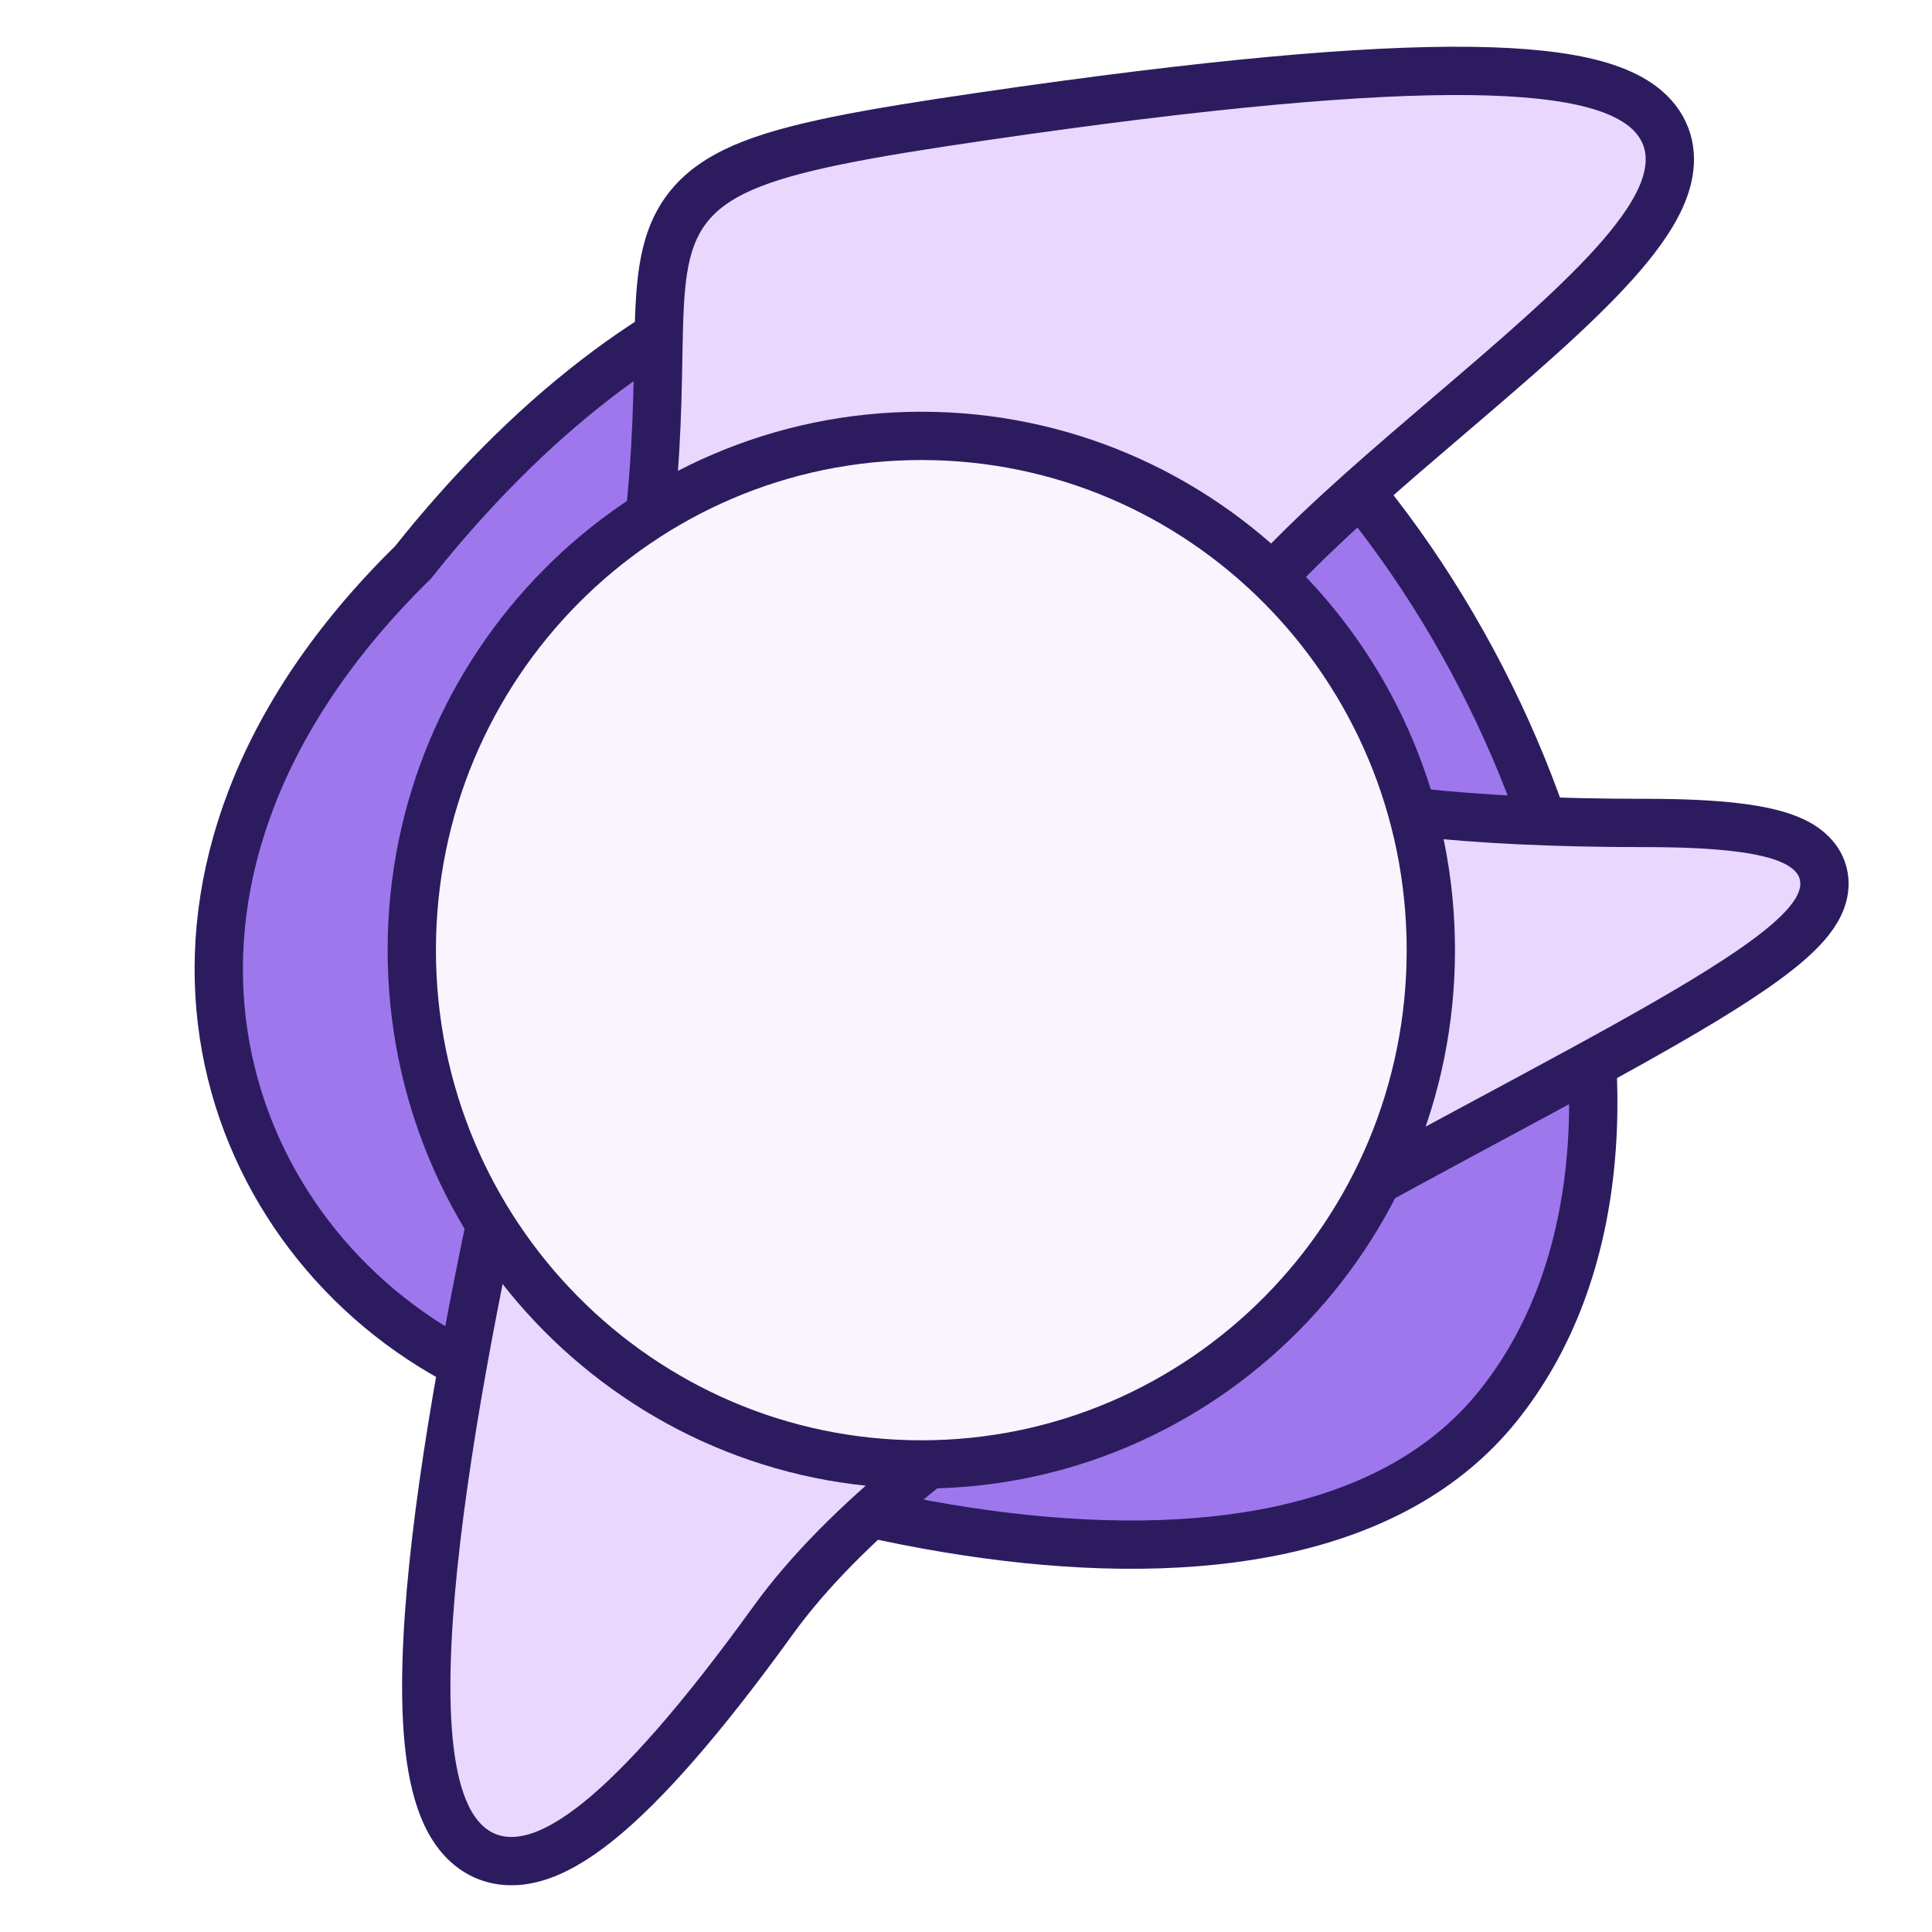
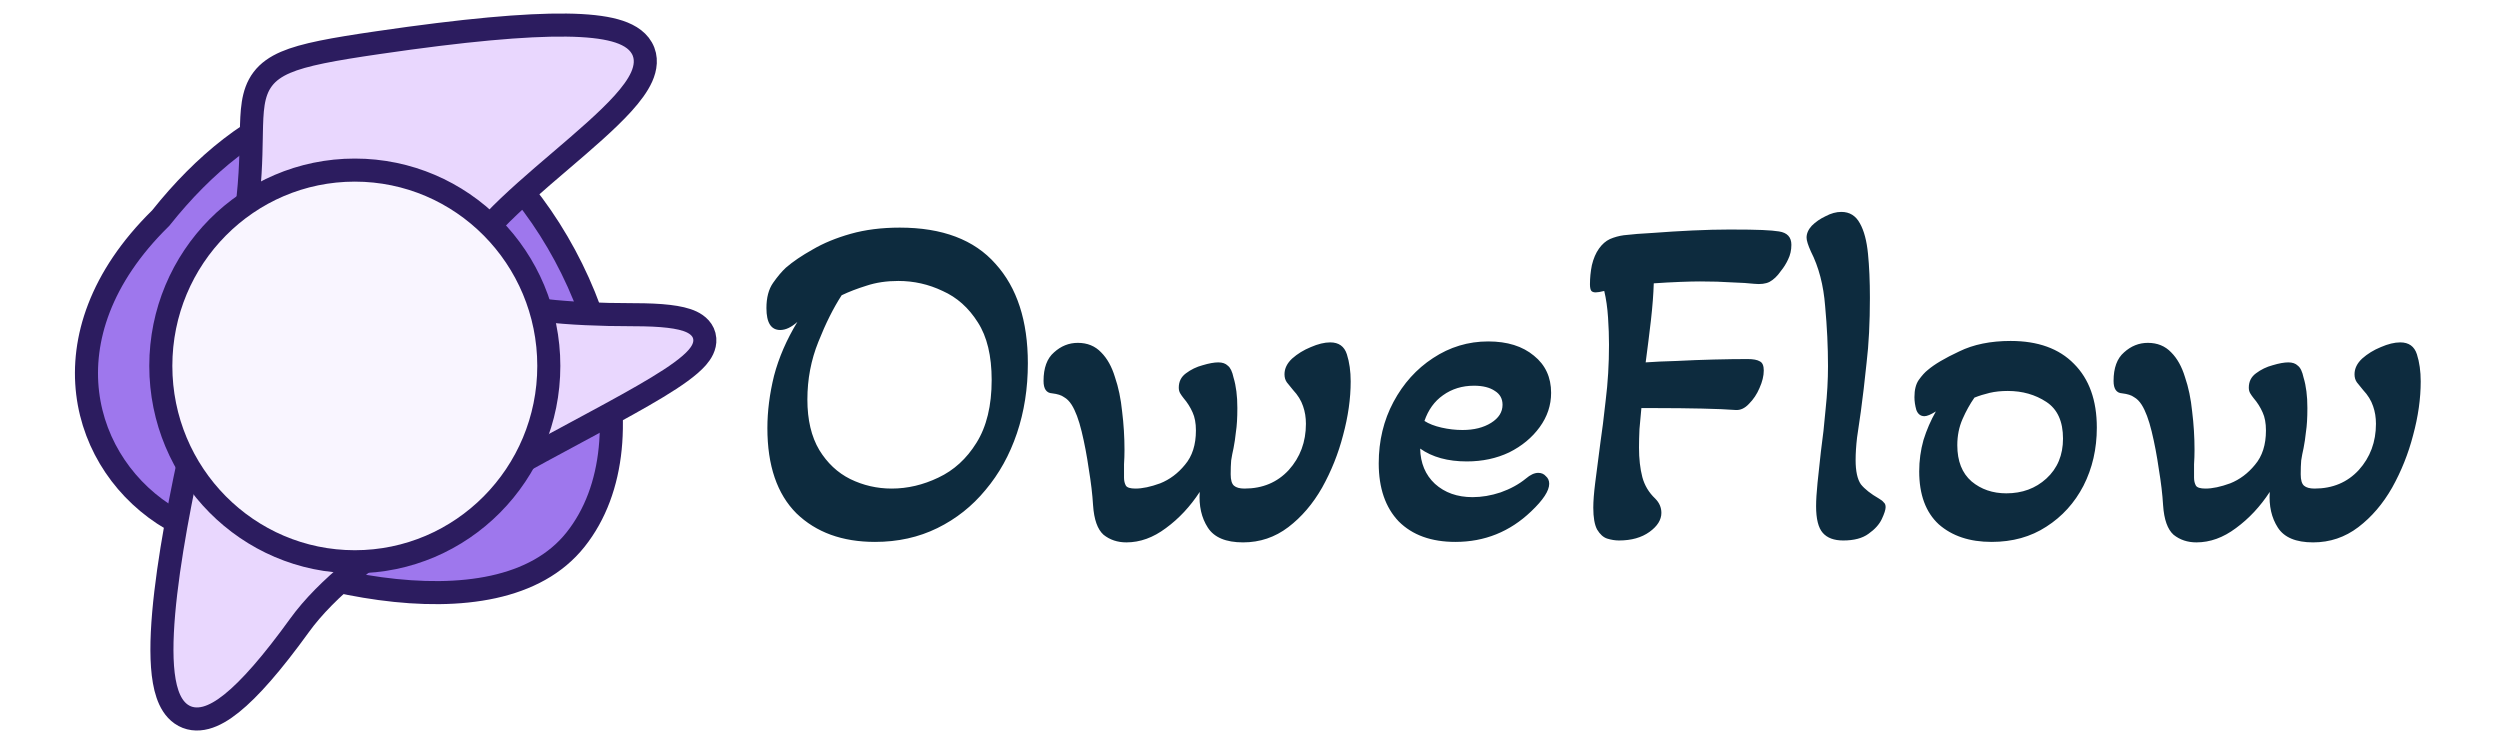
- <svg xmlns="http://www.w3.org/2000/svg" width="124" height="124" viewBox="0 0 124 124" fill="none">
-   <path d="M26.442 36.161L26.508 36.096L26.567 36.022C33.714 27.055 42.257 20.108 51.287 17.308C60.222 14.538 69.77 15.779 79.227 23.451C88.802 31.219 96.566 43.608 100.139 56.289C103.721 69.004 103.001 81.636 96.188 90.185C89.478 98.605 76.826 100.309 63.304 98.472C49.894 96.65 36.277 91.42 28.413 86.831C20.77 82.371 15.328 74.597 14.24 65.552C13.156 56.544 16.37 46.067 26.442 36.161Z" fill="#9E77ED" stroke="#2C1C5F" stroke-width="3.1" />
-   <path d="M49.622 103.995C54.161 97.711 62.17 91.528 71.252 85.752C79.374 80.588 88.207 75.838 95.921 71.689C96.804 71.214 97.673 70.747 98.524 70.288C102.652 68.062 106.384 66.021 109.36 64.216C112.283 62.443 114.665 60.79 115.937 59.319C116.547 58.612 117.18 57.636 117.089 56.501C116.985 55.212 116.04 54.43 115.11 53.99C114.177 53.548 112.92 53.269 111.41 53.091C109.874 52.909 107.96 52.82 105.643 52.82C93.787 52.82 86.237 51.843 81.774 50.266C79.55 49.479 78.234 48.591 77.508 47.733C76.826 46.926 76.594 46.066 76.702 45.07C76.817 44.01 77.328 42.745 78.27 41.277C79.204 39.822 80.499 38.262 82.058 36.623C85.166 33.358 89.173 29.934 93.109 26.572L93.168 26.522C97.078 23.181 100.943 19.877 103.572 16.963C104.882 15.51 105.975 14.058 106.598 12.664C107.223 11.264 107.48 9.661 106.643 8.192C105.846 6.794 104.289 5.946 102.369 5.419C100.408 4.881 97.773 4.596 94.388 4.554C87.606 4.47 77.482 5.363 62.996 7.483C55.562 8.571 50.76 9.429 47.729 10.737C46.165 11.412 44.955 12.252 44.086 13.4C43.219 14.545 42.794 15.862 42.567 17.305C42.343 18.723 42.295 20.378 42.259 22.24C42.255 22.484 42.25 22.733 42.246 22.987C42.215 24.7 42.18 26.639 42.047 28.888C41.743 34.033 40.924 40.81 38.448 49.856C37.233 54.294 30.17 80.26 27.998 98.811C27.454 103.451 27.207 107.703 27.454 111.071C27.578 112.754 27.829 114.281 28.263 115.551C28.691 116.804 29.351 117.965 30.403 118.701C31.52 119.483 32.843 119.623 34.208 119.262C35.518 118.915 36.908 118.102 38.384 116.918C41.34 114.543 45.034 110.349 49.622 103.995Z" fill="#E9D7FE" stroke="#2C1C5F" stroke-width="3.1" />
-   <path d="M91.834 60.983C91.834 79.226 77.18 93.991 59.132 93.991C41.083 93.991 26.429 79.226 26.429 60.983C26.429 42.741 41.083 27.976 59.132 27.976C77.18 27.976 91.834 42.741 91.834 60.983Z" fill="#F9F5FF" stroke="#2C1C5F" stroke-width="3.1" />
+ <svg xmlns="http://www.w3.org/2000/svg" width="336" height="100" viewBox="0 0 336 100" fill="none">
+   <path d="M21.533 29.378L21.599 29.312L21.658 29.239C27.4 22.034 34.244 16.48 41.449 14.246C48.558 12.042 56.155 13.022 63.706 19.147C71.374 25.368 77.603 35.303 80.469 45.476C83.346 55.684 82.747 65.754 77.338 72.541C72.032 79.198 61.978 80.594 51.09 79.114C40.316 77.65 29.372 73.446 23.062 69.764C16.975 66.212 12.646 60.023 11.78 52.828C10.919 45.672 13.466 37.312 21.533 29.378Z" fill="#9E77ED" stroke="#2C1C5F" stroke-width="3.1" />
+   <path d="M40.261 84.043C43.886 79.024 50.303 74.063 57.623 69.408C64.162 65.25 71.276 61.424 77.498 58.078C78.21 57.695 78.91 57.318 79.597 56.948C82.926 55.153 85.942 53.504 88.349 52.043C90.703 50.616 92.664 49.261 93.724 48.034C94.229 47.45 94.809 46.582 94.725 45.541C94.629 44.346 93.752 43.645 92.959 43.269C92.163 42.892 91.111 42.662 89.882 42.517C88.627 42.369 87.071 42.297 85.196 42.297C75.641 42.297 69.595 41.508 66.047 40.254C64.28 39.629 63.274 38.937 62.736 38.3C62.241 37.716 62.076 37.105 62.155 36.379C62.24 35.589 62.627 34.614 63.373 33.45C64.112 32.299 65.143 31.056 66.393 29.742C68.889 27.119 72.111 24.367 75.291 21.65L75.33 21.616C78.478 18.927 81.613 16.249 83.748 13.881C84.812 12.701 85.718 11.502 86.24 10.335C86.764 9.162 87.005 7.759 86.263 6.458C85.561 5.227 84.212 4.513 82.635 4.081C81.018 3.637 78.864 3.406 76.123 3.372C70.629 3.304 62.446 4.028 50.76 5.738C44.777 6.613 40.86 7.31 38.372 8.384C37.08 8.942 36.055 9.646 35.314 10.625C34.575 11.602 34.22 12.717 34.032 13.909C33.848 15.076 33.809 16.431 33.78 17.929C33.776 18.127 33.773 18.328 33.769 18.533C33.744 19.914 33.716 21.472 33.609 23.279C33.365 27.41 32.708 32.854 30.717 40.127C29.738 43.702 24.036 64.665 22.281 79.651C21.842 83.4 21.64 86.851 21.841 89.595C21.942 90.966 22.148 92.226 22.509 93.283C22.864 94.324 23.425 95.328 24.347 95.973C25.333 96.663 26.495 96.778 27.664 96.469C28.778 96.174 29.937 95.49 31.142 94.522C33.559 92.582 36.556 89.172 40.261 84.043Z" fill="#E9D7FE" stroke="#2C1C5F" stroke-width="3.1" />
+   <path d="M73.76 49.18C73.76 63.729 62.074 75.499 47.687 75.499C33.3 75.499 21.613 63.729 21.613 49.18C21.613 34.632 33.3 22.861 47.687 22.861C62.074 22.861 73.76 34.632 73.76 49.18Z" fill="#F9F5FF" stroke="#2C1C5F" stroke-width="3.1" />
+   <path d="M117.6 72.832C113.205 72.832 109.685 71.552 107.04 68.992C104.437 66.389 103.136 62.571 103.136 57.536C103.136 55.275 103.435 52.928 104.032 50.496C104.672 48.064 105.717 45.653 107.168 43.264C106.357 43.989 105.589 44.352 104.864 44.352C103.627 44.352 103.008 43.371 103.008 41.408C103.008 40 103.307 38.869 103.904 38.016C104.501 37.163 105.077 36.48 105.632 35.968C106.571 35.157 107.765 34.347 109.216 33.536C110.667 32.683 112.373 31.979 114.336 31.424C116.299 30.869 118.496 30.592 120.928 30.592C126.645 30.592 130.933 32.213 133.792 35.456C136.693 38.656 138.144 43.115 138.144 48.832C138.144 52.203 137.653 55.339 136.672 58.24C135.691 61.141 134.283 63.68 132.448 65.856C130.656 68.032 128.501 69.739 125.984 70.976C123.467 72.213 120.672 72.832 117.6 72.832ZM119.84 65.664C121.973 65.664 124.064 65.173 126.112 64.192C128.203 63.211 129.909 61.653 131.232 59.52C132.597 57.344 133.28 54.528 133.28 51.072C133.28 47.829 132.661 45.248 131.424 43.328C130.187 41.365 128.608 39.957 126.688 39.104C124.811 38.208 122.827 37.76 120.736 37.76C119.157 37.76 117.728 37.973 116.448 38.4C115.211 38.784 114.101 39.211 113.12 39.68C112.011 41.387 110.965 43.477 109.984 45.952C109.003 48.384 108.512 50.965 108.512 53.696C108.512 56.427 109.045 58.688 110.112 60.48C111.179 62.229 112.565 63.531 114.272 64.384C116.021 65.237 117.877 65.664 119.84 65.664ZM151.388 72.896C150.193 72.896 149.169 72.555 148.316 71.872C147.505 71.147 147.036 69.824 146.908 67.904C146.822 66.453 146.63 64.832 146.332 63.04C146.076 61.248 145.756 59.563 145.372 57.984C144.988 56.405 144.54 55.211 144.028 54.4C143.729 53.931 143.388 53.589 143.004 53.376C142.662 53.12 142.129 52.949 141.404 52.864C140.636 52.821 140.252 52.267 140.252 51.2C140.252 49.451 140.721 48.171 141.66 47.36C142.598 46.507 143.665 46.08 144.86 46.08C146.14 46.08 147.185 46.507 147.996 47.36C148.806 48.171 149.425 49.28 149.852 50.688C150.321 52.053 150.641 53.589 150.812 55.296C151.025 57.003 151.132 58.731 151.132 60.48C151.132 61.12 151.11 61.76 151.068 62.4C151.068 62.997 151.068 63.595 151.068 64.192C151.068 64.619 151.153 64.981 151.324 65.28C151.494 65.536 151.921 65.664 152.604 65.664C153.542 65.664 154.652 65.429 155.932 64.96C157.212 64.448 158.321 63.616 159.26 62.464C160.241 61.312 160.732 59.776 160.732 57.856C160.732 56.875 160.582 56.064 160.284 55.424C159.985 54.741 159.58 54.101 159.068 53.504C158.897 53.291 158.748 53.077 158.62 52.864C158.492 52.651 158.428 52.395 158.428 52.096C158.428 51.285 158.748 50.645 159.388 50.176C160.07 49.664 160.817 49.301 161.628 49.088C162.481 48.832 163.185 48.704 163.74 48.704C164.294 48.704 164.721 48.853 165.02 49.152C165.361 49.408 165.617 49.941 165.788 50.752C165.958 51.307 166.086 51.925 166.172 52.608C166.257 53.248 166.3 53.995 166.3 54.848C166.3 56.171 166.236 57.237 166.108 58.048C166.022 58.859 165.916 59.584 165.788 60.224C165.66 60.779 165.553 61.333 165.468 61.888C165.425 62.4 165.404 63.019 165.404 63.744C165.404 64.512 165.553 65.024 165.852 65.28C166.15 65.536 166.62 65.664 167.26 65.664C169.692 65.664 171.676 64.832 173.212 63.168C174.748 61.461 175.516 59.392 175.516 56.96C175.516 56.107 175.388 55.317 175.132 54.592C174.876 53.824 174.428 53.099 173.788 52.416C173.446 51.989 173.169 51.648 172.956 51.392C172.742 51.093 172.636 50.731 172.636 50.304C172.636 49.536 172.977 48.832 173.66 48.192C174.385 47.552 175.217 47.04 176.156 46.656C177.137 46.229 178.012 46.016 178.78 46.016C179.932 46.016 180.678 46.549 181.02 47.616C181.361 48.683 181.532 49.899 181.532 51.264C181.532 53.568 181.19 55.979 180.508 58.496C179.868 60.971 178.929 63.317 177.692 65.536C176.454 67.712 174.94 69.483 173.148 70.848C171.356 72.213 169.329 72.896 167.068 72.896C164.764 72.896 163.185 72.235 162.332 70.912C161.478 69.589 161.116 67.989 161.244 66.112C159.964 68.075 158.449 69.696 156.7 70.976C154.993 72.256 153.222 72.896 151.388 72.896ZM195.605 72.832C192.362 72.832 189.824 71.915 187.989 70.08C186.197 68.203 185.301 65.6 185.301 62.272C185.301 59.243 185.962 56.491 187.285 54.016C188.608 51.541 190.378 49.579 192.597 48.128C194.858 46.635 197.333 45.888 200.021 45.888C202.581 45.888 204.629 46.528 206.165 47.808C207.701 49.045 208.469 50.709 208.469 52.8C208.469 54.464 207.957 56 206.933 57.408C205.909 58.816 204.544 59.947 202.837 60.8C201.13 61.611 199.232 62.016 197.141 62.016C194.581 62.016 192.49 61.44 190.869 60.288C190.912 62.251 191.573 63.829 192.853 65.024C194.176 66.219 195.861 66.816 197.909 66.816C199.146 66.816 200.405 66.603 201.685 66.176C203.008 65.707 204.138 65.088 205.077 64.32C205.674 63.808 206.229 63.552 206.741 63.552C207.168 63.552 207.509 63.701 207.765 64C208.064 64.256 208.213 64.597 208.213 65.024C208.213 65.963 207.402 67.2 205.781 68.736C202.922 71.467 199.53 72.832 195.605 72.832ZM196.565 57.792C198.101 57.792 199.381 57.472 200.405 56.832C201.429 56.192 201.941 55.381 201.941 54.4C201.941 53.589 201.6 52.971 200.917 52.544C200.234 52.075 199.296 51.84 198.101 51.84C196.522 51.84 195.136 52.267 193.941 53.12C192.789 53.931 191.957 55.083 191.445 56.576C192.042 56.96 192.81 57.259 193.749 57.472C194.688 57.685 195.626 57.792 196.565 57.792ZM217.594 72.64C217.082 72.64 216.548 72.555 215.994 72.384C215.482 72.213 215.034 71.808 214.65 71.168C214.308 70.528 214.138 69.547 214.138 68.224C214.138 67.371 214.223 66.261 214.394 64.896C214.564 63.488 214.799 61.675 215.098 59.456C215.311 58.048 215.546 56.171 215.802 53.824C216.1 51.435 216.25 48.939 216.25 46.336C216.25 45.184 216.207 43.968 216.122 42.688C216.036 41.365 215.866 40.171 215.61 39.104C215.098 39.232 214.714 39.296 214.458 39.296C214.202 39.296 214.01 39.232 213.882 39.104C213.754 38.933 213.69 38.635 213.69 38.208C213.69 37.355 213.775 36.501 213.946 35.648C214.159 34.752 214.479 34.005 214.906 33.408C215.332 32.811 215.823 32.384 216.378 32.128C216.975 31.872 217.594 31.701 218.234 31.616C219.3 31.488 220.644 31.381 222.266 31.296C223.93 31.168 225.658 31.061 227.45 30.976C229.284 30.891 230.948 30.848 232.442 30.848C234.447 30.848 235.919 30.869 236.858 30.912C237.839 30.955 238.586 31.019 239.098 31.104C240.207 31.275 240.762 31.872 240.762 32.896C240.762 33.621 240.612 34.283 240.314 34.88C240.058 35.435 239.738 35.947 239.354 36.416C238.884 37.099 238.372 37.589 237.818 37.888C237.306 38.144 236.623 38.229 235.77 38.144C235.044 38.059 234.042 37.995 232.762 37.952C231.524 37.867 230.095 37.824 228.474 37.824C227.791 37.824 226.895 37.845 225.786 37.888C224.676 37.931 223.503 37.995 222.266 38.08C222.223 39.531 222.095 41.195 221.882 43.072C221.668 44.907 221.434 46.784 221.178 48.704C222.33 48.619 223.716 48.555 225.338 48.512C226.959 48.427 228.623 48.363 230.33 48.32C232.036 48.277 233.551 48.256 234.874 48.256C235.642 48.256 236.196 48.363 236.538 48.576C236.879 48.747 237.05 49.152 237.05 49.792C237.05 50.517 236.858 51.307 236.474 52.16C236.132 52.971 235.663 53.675 235.066 54.272C234.511 54.869 233.914 55.147 233.274 55.104C232.207 55.019 230.692 54.955 228.73 54.912C226.81 54.869 224.783 54.848 222.65 54.848H220.602C220.516 55.787 220.431 56.725 220.345 57.664C220.303 58.56 220.282 59.392 220.282 60.16C220.282 61.653 220.431 62.976 220.73 64.128C221.028 65.237 221.604 66.197 222.458 67.008C223.012 67.563 223.29 68.203 223.29 68.928C223.29 69.867 222.756 70.72 221.69 71.488C220.623 72.256 219.258 72.64 217.594 72.64ZM247.731 72.64C246.493 72.64 245.576 72.299 244.979 71.616C244.381 70.933 244.083 69.739 244.083 68.032C244.083 67.221 244.147 66.176 244.275 64.896C244.403 63.616 244.552 62.229 244.723 60.736C244.979 58.901 245.192 56.981 245.363 54.976C245.576 52.971 245.683 51.051 245.683 49.216C245.683 46.613 245.555 43.925 245.299 41.152C245.085 38.336 244.445 35.883 243.379 33.792C242.995 32.939 242.803 32.32 242.803 31.936C242.803 31.381 243.037 30.848 243.507 30.336C244.019 29.824 244.637 29.397 245.363 29.056C246.088 28.672 246.792 28.48 247.475 28.48C248.584 28.48 249.416 28.992 249.97 30.016C250.525 30.997 250.888 32.363 251.059 34.112C251.229 35.819 251.315 37.781 251.315 40C251.315 43.371 251.165 46.293 250.867 48.768C250.611 51.243 250.355 53.419 250.099 55.296C249.928 56.533 249.757 57.707 249.587 58.816C249.459 59.925 249.395 60.928 249.395 61.824C249.395 63.317 249.629 64.405 250.099 65.088C250.611 65.728 251.421 66.368 252.531 67.008C252.829 67.179 253.043 67.349 253.171 67.52C253.341 67.648 253.427 67.861 253.427 68.16C253.427 68.501 253.256 69.035 252.915 69.76C252.573 70.485 251.976 71.147 251.123 71.744C250.312 72.341 249.181 72.64 247.731 72.64ZM267.669 72.832C264.725 72.832 262.357 72.043 260.565 70.464C258.816 68.843 257.941 66.475 257.941 63.36C257.941 61.909 258.133 60.501 258.517 59.136C258.944 57.771 259.498 56.491 260.181 55.296C259.498 55.723 258.986 55.936 258.645 55.936C258.133 55.936 257.77 55.659 257.557 55.104C257.386 54.507 257.301 53.931 257.301 53.376C257.301 52.395 257.493 51.627 257.877 51.072C258.304 50.475 258.709 50.027 259.093 49.728C259.989 48.96 261.397 48.128 263.317 47.232C265.237 46.293 267.541 45.824 270.229 45.824C273.898 45.824 276.736 46.848 278.741 48.896C280.789 50.944 281.813 53.803 281.813 57.472C281.813 60.331 281.216 62.933 280.021 65.28C278.826 67.584 277.162 69.419 275.029 70.784C272.938 72.149 270.485 72.832 267.669 72.832ZM269.653 66.304C271.786 66.304 273.578 65.643 275.029 64.32C276.522 62.955 277.269 61.163 277.269 58.944C277.269 56.64 276.522 54.997 275.029 54.016C273.536 53.035 271.808 52.544 269.845 52.544C268.949 52.544 268.138 52.629 267.413 52.8C266.688 52.971 266.005 53.184 265.365 53.44C264.768 54.293 264.234 55.253 263.765 56.32C263.296 57.387 263.061 58.56 263.061 59.84C263.061 61.973 263.701 63.595 264.981 64.704C266.261 65.771 267.818 66.304 269.653 66.304ZM295.2 72.896C294.005 72.896 292.981 72.555 292.128 71.872C291.317 71.147 290.848 69.824 290.72 67.904C290.635 66.453 290.443 64.832 290.144 63.04C289.888 61.248 289.568 59.563 289.184 57.984C288.8 56.405 288.352 55.211 287.84 54.4C287.541 53.931 287.2 53.589 286.816 53.376C286.475 53.12 285.941 52.949 285.216 52.864C284.448 52.821 284.064 52.267 284.064 51.2C284.064 49.451 284.533 48.171 285.472 47.36C286.411 46.507 287.477 46.08 288.672 46.08C289.952 46.08 290.997 46.507 291.808 47.36C292.619 48.171 293.237 49.28 293.664 50.688C294.133 52.053 294.453 53.589 294.624 55.296C294.837 57.003 294.944 58.731 294.944 60.48C294.944 61.12 294.923 61.76 294.88 62.4C294.88 62.997 294.88 63.595 294.88 64.192C294.88 64.619 294.965 64.981 295.136 65.28C295.307 65.536 295.733 65.664 296.416 65.664C297.355 65.664 298.464 65.429 299.744 64.96C301.024 64.448 302.133 63.616 303.072 62.464C304.053 61.312 304.544 59.776 304.544 57.856C304.544 56.875 304.395 56.064 304.096 55.424C303.797 54.741 303.392 54.101 302.88 53.504C302.709 53.291 302.56 53.077 302.432 52.864C302.304 52.651 302.24 52.395 302.24 52.096C302.24 51.285 302.56 50.645 303.2 50.176C303.883 49.664 304.629 49.301 305.44 49.088C306.293 48.832 306.997 48.704 307.552 48.704C308.107 48.704 308.533 48.853 308.832 49.152C309.173 49.408 309.429 49.941 309.6 50.752C309.771 51.307 309.899 51.925 309.984 52.608C310.069 53.248 310.112 53.995 310.112 54.848C310.112 56.171 310.048 57.237 309.92 58.048C309.835 58.859 309.728 59.584 309.6 60.224C309.472 60.779 309.365 61.333 309.28 61.888C309.237 62.4 309.216 63.019 309.216 63.744C309.216 64.512 309.365 65.024 309.664 65.28C309.963 65.536 310.432 65.664 311.072 65.664C313.504 65.664 315.488 64.832 317.024 63.168C318.56 61.461 319.328 59.392 319.328 56.96C319.328 56.107 319.2 55.317 318.944 54.592C318.688 53.824 318.24 53.099 317.6 52.416C317.259 51.989 316.981 51.648 316.768 51.392C316.555 51.093 316.448 50.731 316.448 50.304C316.448 49.536 316.789 48.832 317.472 48.192C318.197 47.552 319.029 47.04 319.968 46.656C320.949 46.229 321.824 46.016 322.592 46.016C323.744 46.016 324.491 46.549 324.832 47.616C325.173 48.683 325.344 49.899 325.344 51.264C325.344 53.568 325.003 55.979 324.32 58.496C323.68 60.971 322.741 63.317 321.504 65.536C320.267 67.712 318.752 69.483 316.96 70.848C315.168 72.213 313.141 72.896 310.88 72.896C308.576 72.896 306.997 72.235 306.144 70.912C305.291 69.589 304.928 67.989 305.056 66.112C303.776 68.075 302.261 69.696 300.512 70.976C298.805 72.256 297.035 72.896 295.2 72.896Z" fill="#0D2B3E" />
</svg>
